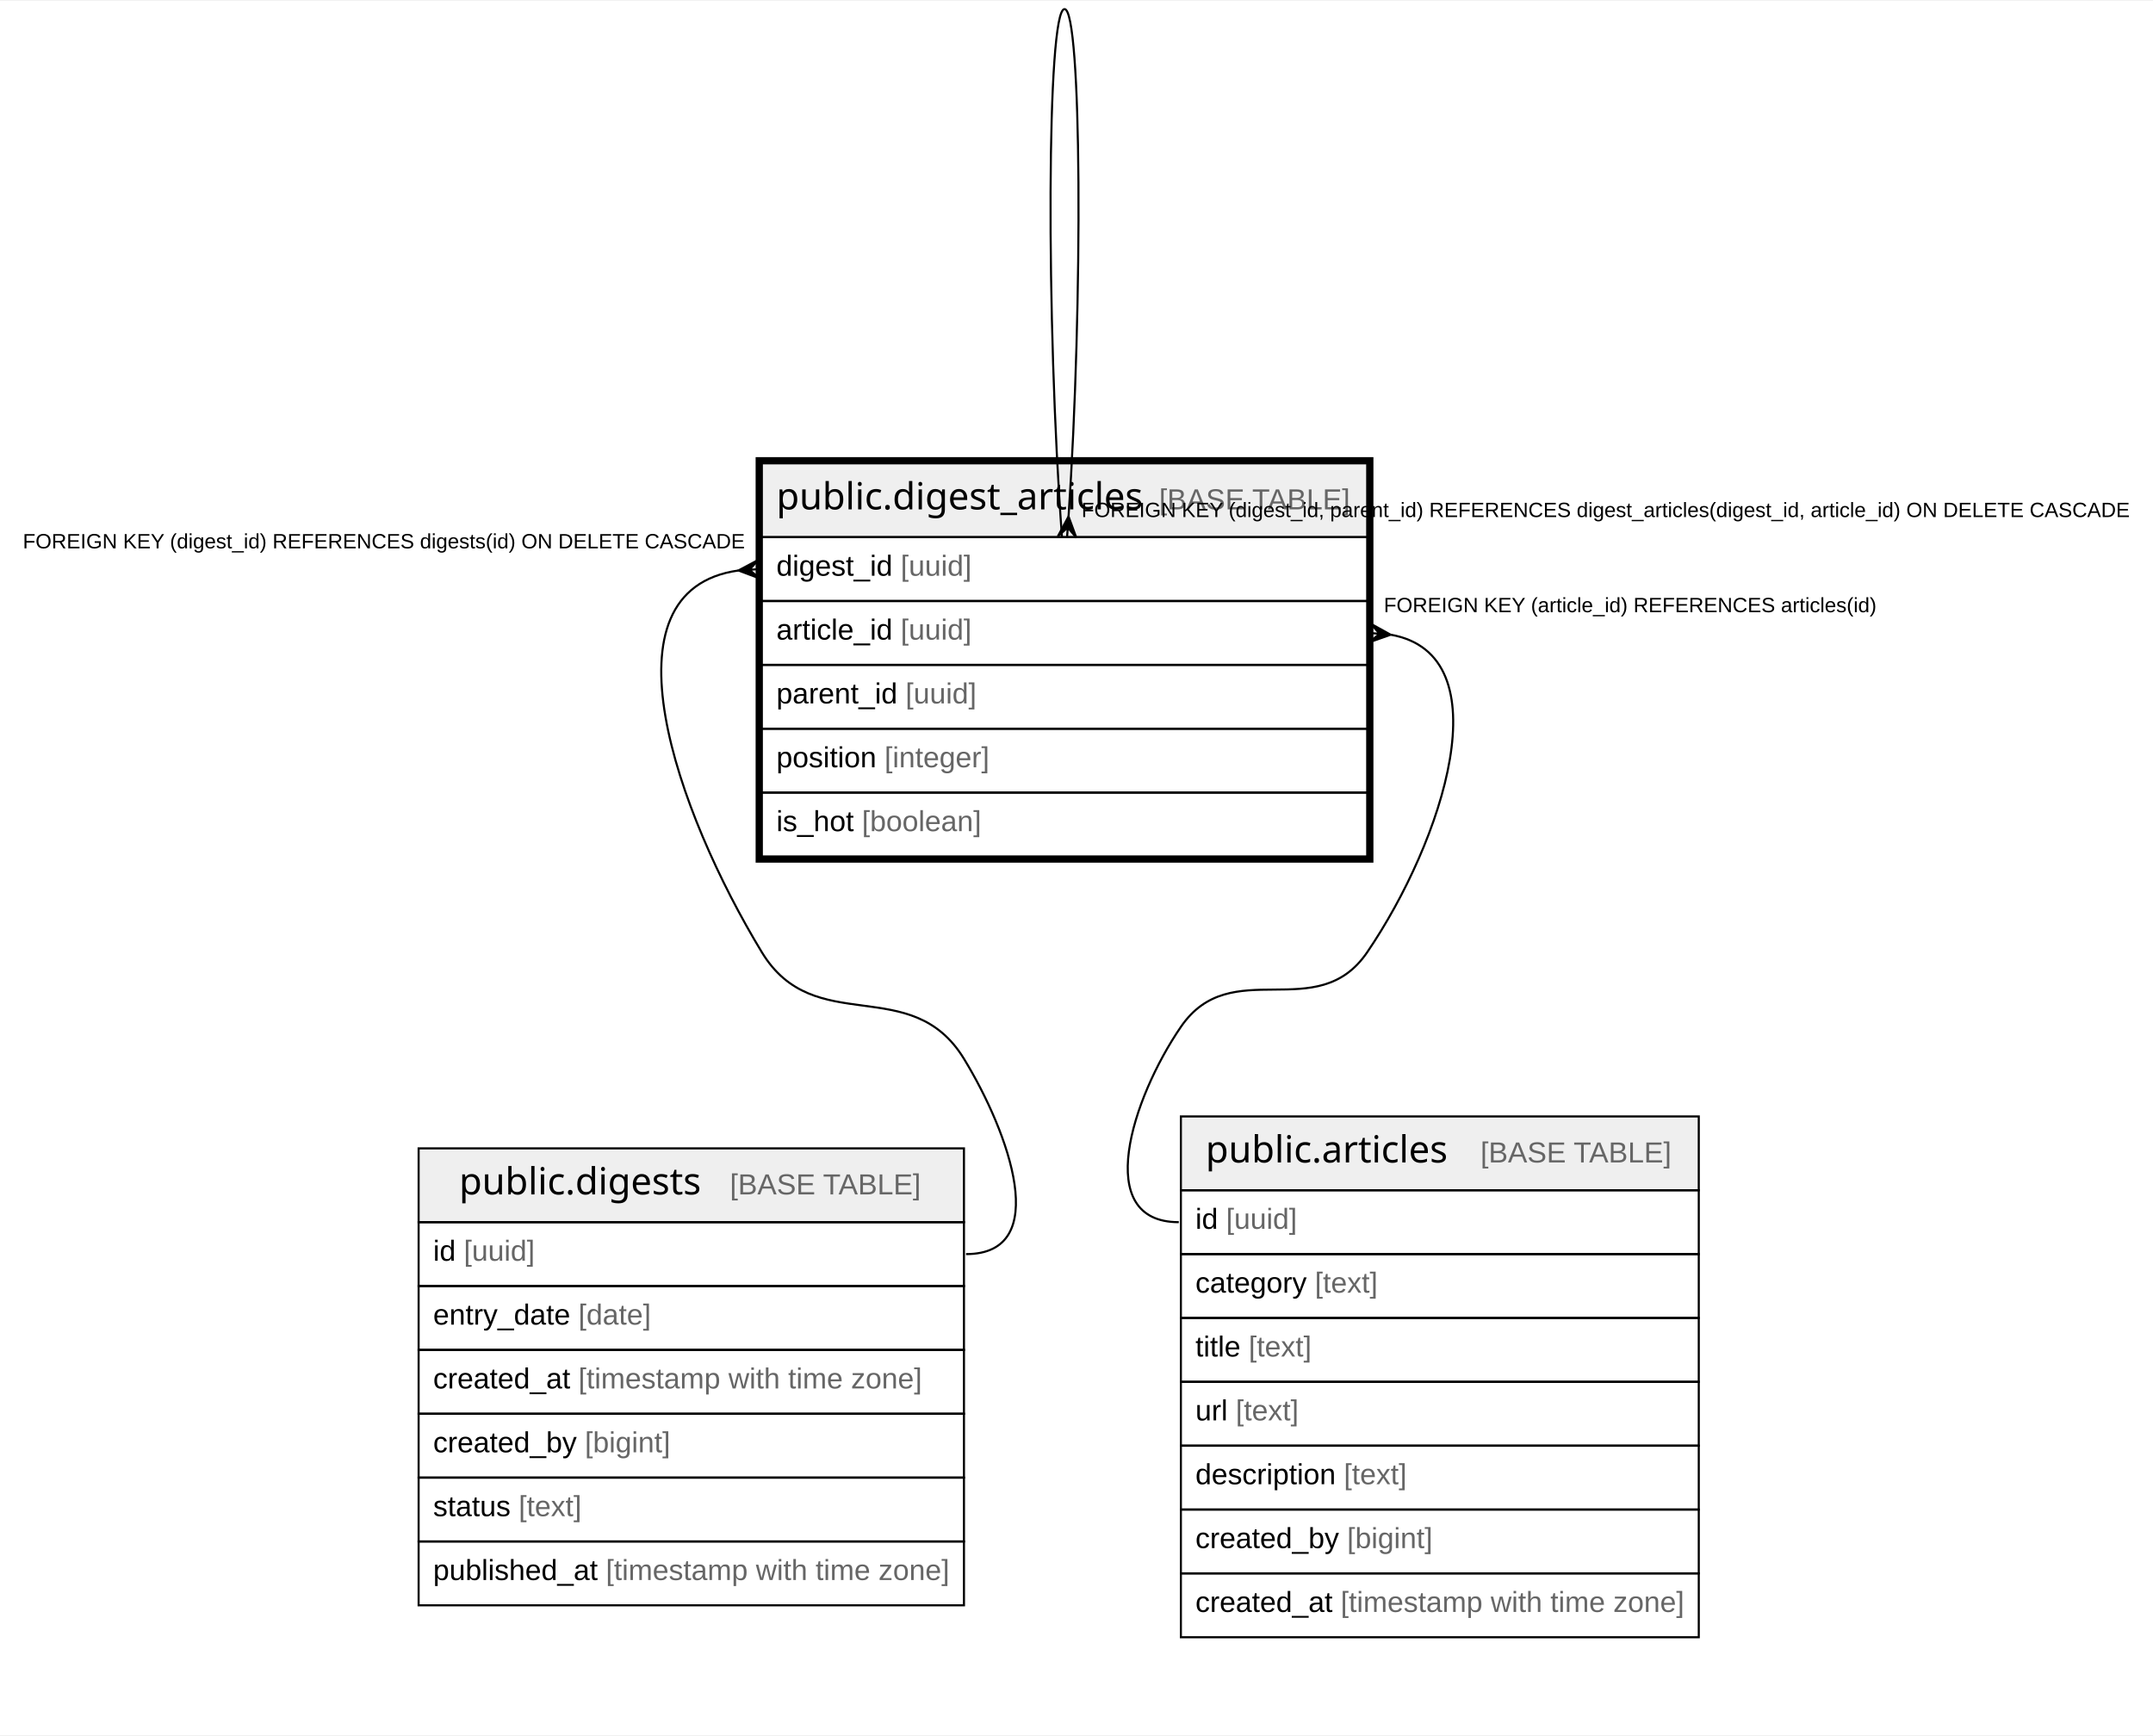
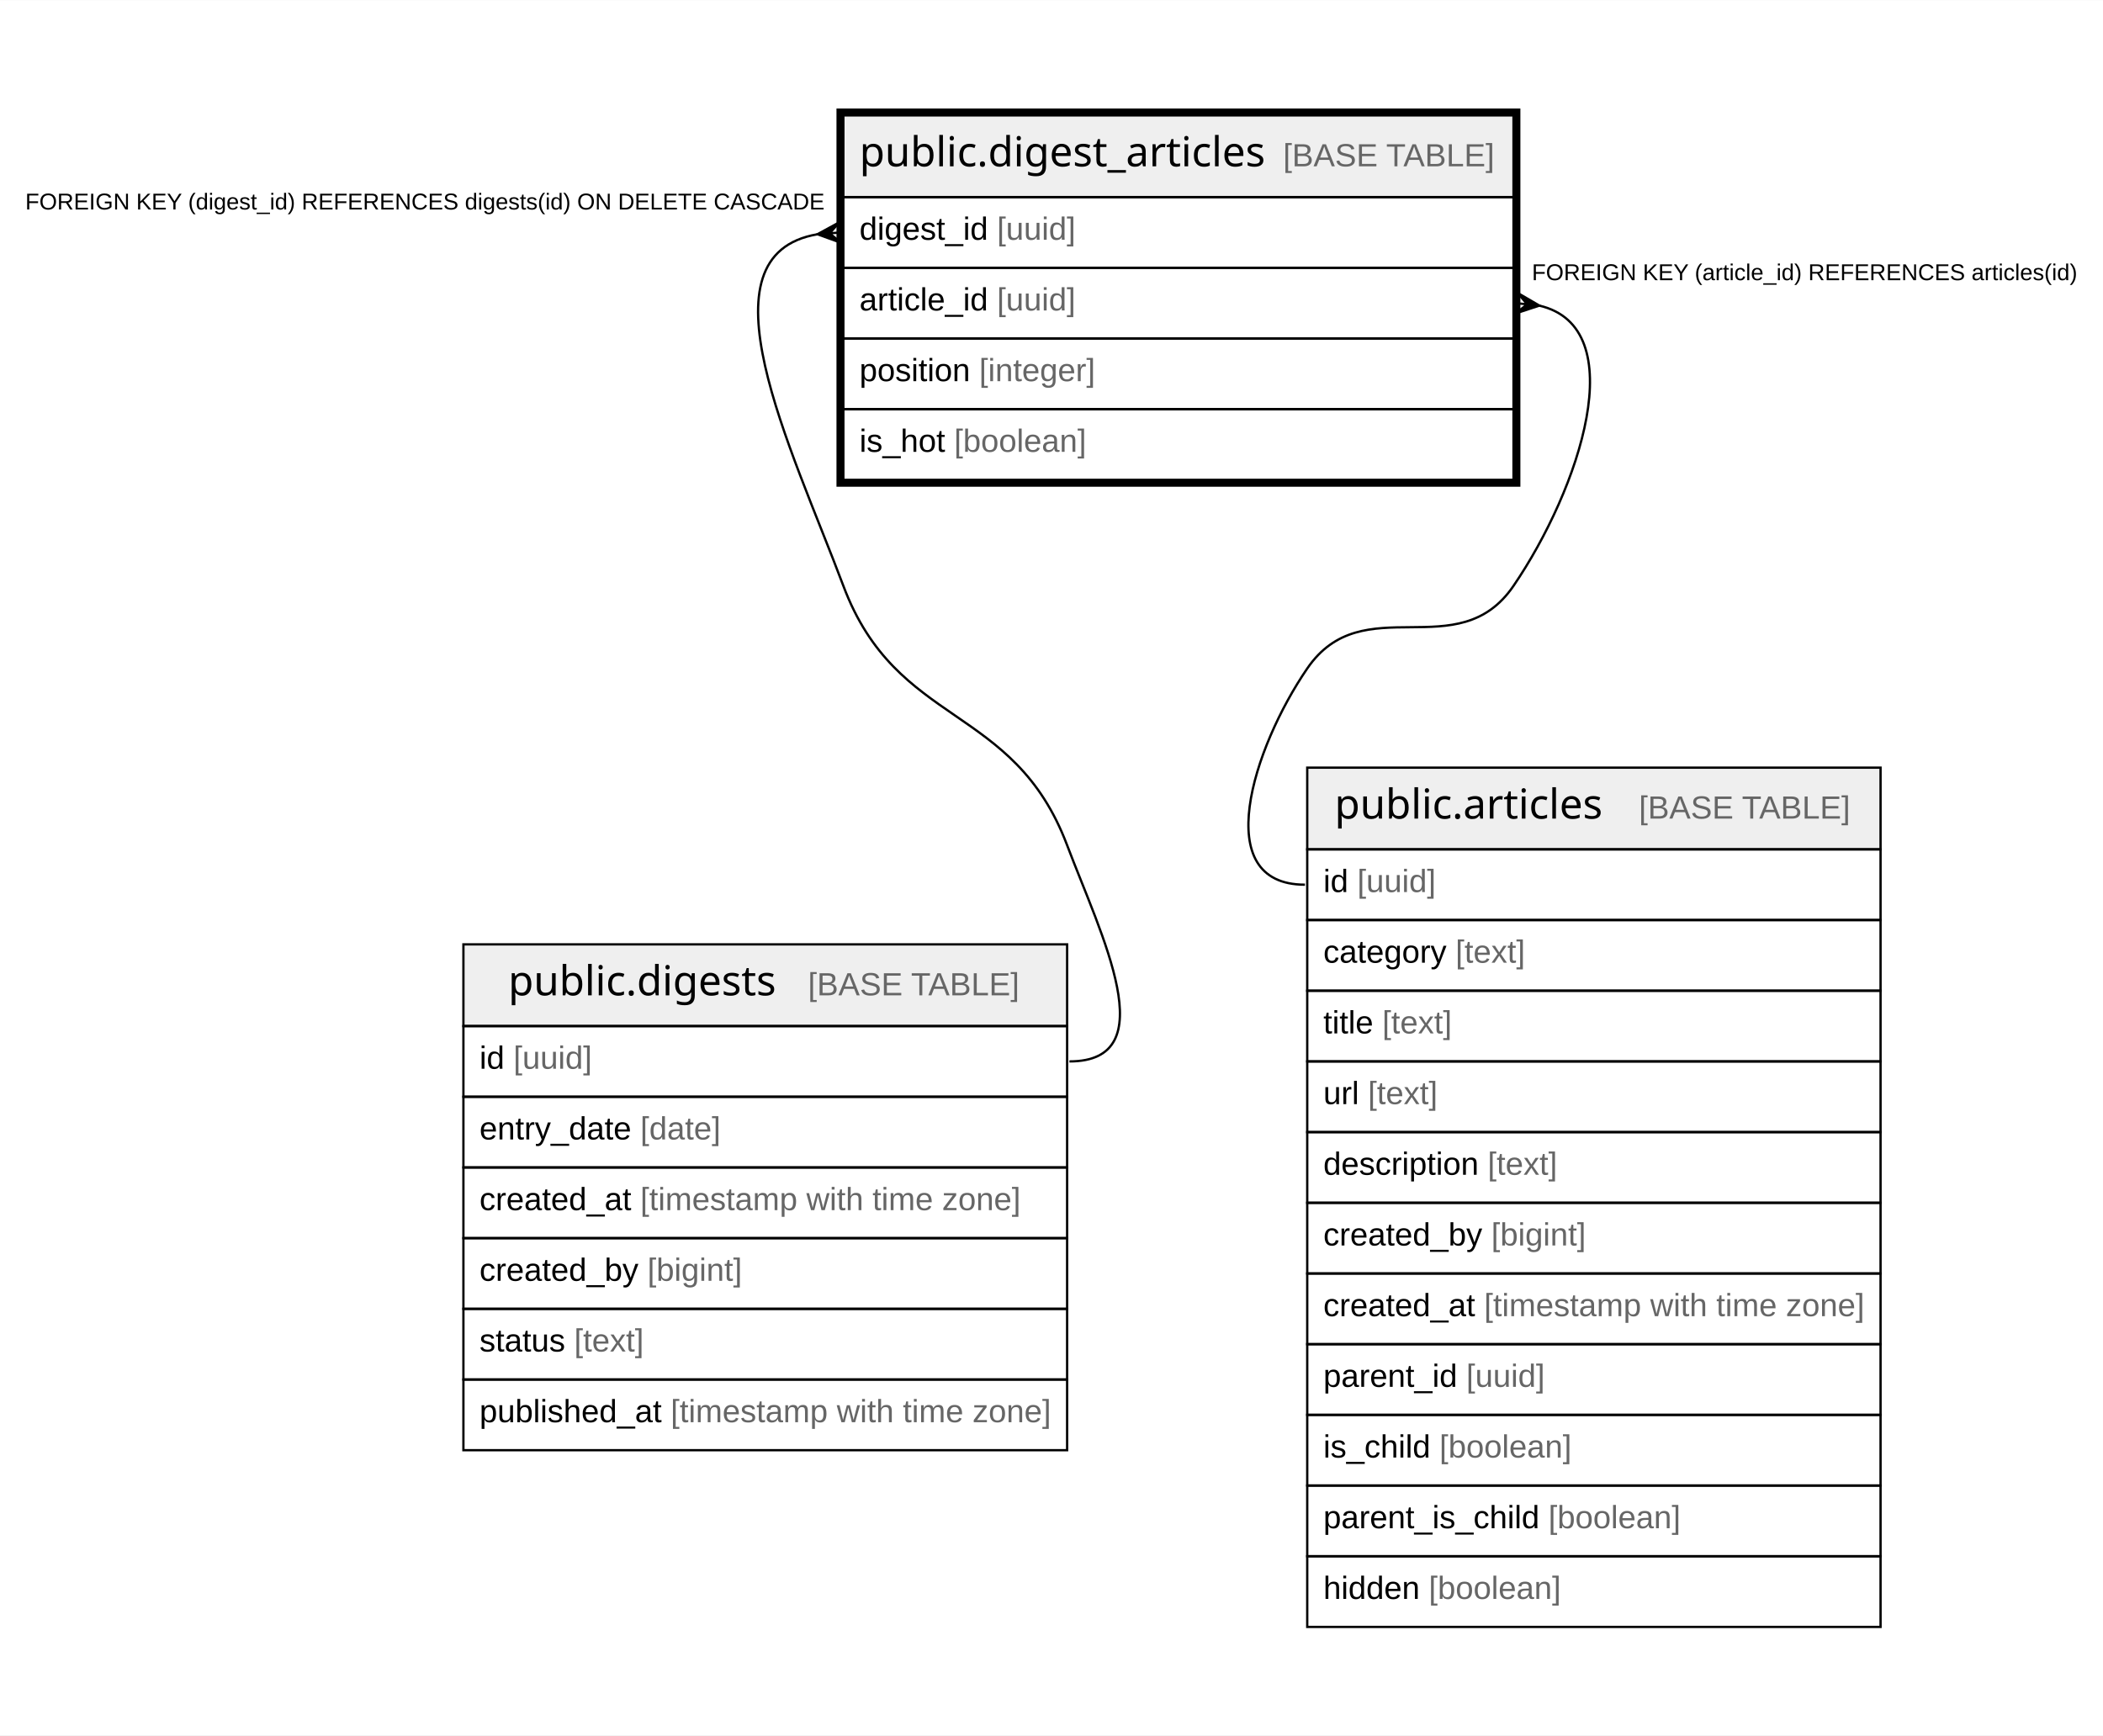
- <svg xmlns="http://www.w3.org/2000/svg" width="1038pt" height="837pt" viewBox="0.00 0.00 1038.34 836.50">
-   <g id="graph0" class="graph" transform="scale(1 1) rotate(0) translate(4 832.5)">
-     <polygon fill="white" stroke="none" points="-4,4 -4,-832.5 1034.34,-832.5 1034.34,4 -4,4" />
+ <svg xmlns="http://www.w3.org/2000/svg" width="916pt" height="756pt" viewBox="0.00 0.00 916.19 756.00">
+   <g id="graph0" class="graph" transform="scale(1 1) rotate(0) translate(4 752)">
+     <polygon fill="white" stroke="none" points="-4,4 -4,-752 912.19,-752 912.19,4 -4,4" />
    <g id="node1" class="node">
-       <polygon fill="#efefef" stroke="none" points="363.42,-573.8 363.42,-609.4 655.37,-609.4 655.37,-573.8 363.42,-573.8" />
-       <polygon fill="none" stroke="black" points="363.42,-573.8 363.42,-609.4 655.37,-609.4 655.37,-573.8 363.42,-573.8" />
-       <text text-anchor="start" x="370.42" y="-587.2" font-family="Arial Bold" font-size="18.00">public.digest_articles</text>
-       <text text-anchor="start" x="523.88" y="-587.2" font-family="Arial" font-size="14.00">    </text>
-       <text text-anchor="start" x="555" y="-587.2" font-family="Arial" font-size="14.00" fill="#666666">[BASE TABLE]</text>
+       <polygon fill="#efefef" stroke="none" points="363.42,-666.2 363.42,-701.8 655.37,-701.8 655.37,-666.2 363.42,-666.2" />
+       <polygon fill="none" stroke="black" points="363.42,-666.2 363.42,-701.8 655.37,-701.8 655.37,-666.2 363.42,-666.2" />
+       <text text-anchor="start" x="370.42" y="-679.6" font-family="Arial Bold" font-size="18.00">public.digest_articles</text>
+       <text text-anchor="start" x="523.88" y="-679.6" font-family="Arial" font-size="14.00">    </text>
+       <text text-anchor="start" x="555" y="-679.6" font-family="Arial" font-size="14.00" fill="#666666">[BASE TABLE]</text>
+       <polygon fill="none" stroke="black" points="363.42,-635.4 363.42,-666.2 655.37,-666.2 655.37,-635.4 363.42,-635.4" />
+       <text text-anchor="start" x="370.42" y="-647.6" font-family="Arial" font-size="14.00">digest_id </text>
+       <text text-anchor="start" x="430.35" y="-647.6" font-family="Arial" font-size="14.00" fill="#666666">[uuid]</text>
+       <polygon fill="none" stroke="black" points="363.42,-604.6 363.42,-635.4 655.37,-635.4 655.37,-604.6 363.42,-604.6" />
+       <text text-anchor="start" x="370.42" y="-616.8" font-family="Arial" font-size="14.00">article_id </text>
+       <text text-anchor="start" x="430.34" y="-616.8" font-family="Arial" font-size="14.00" fill="#666666">[uuid]</text>
+       <polygon fill="none" stroke="black" points="363.42,-573.8 363.42,-604.6 655.37,-604.6 655.37,-573.8 363.42,-573.8" />
+       <text text-anchor="start" x="370.42" y="-586" font-family="Arial" font-size="14.00">position </text>
+       <text text-anchor="start" x="422.57" y="-586" font-family="Arial" font-size="14.00" fill="#666666">[integer]</text>
      <polygon fill="none" stroke="black" points="363.42,-543 363.42,-573.8 655.37,-573.8 655.37,-543 363.42,-543" />
-       <text text-anchor="start" x="370.42" y="-555.2" font-family="Arial" font-size="14.00">digest_id </text>
-       <text text-anchor="start" x="430.35" y="-555.2" font-family="Arial" font-size="14.00" fill="#666666">[uuid]</text>
-       <polygon fill="none" stroke="black" points="363.42,-512.2 363.42,-543 655.37,-543 655.37,-512.2 363.42,-512.2" />
-       <text text-anchor="start" x="370.42" y="-524.4" font-family="Arial" font-size="14.00">article_id </text>
-       <text text-anchor="start" x="430.34" y="-524.4" font-family="Arial" font-size="14.00" fill="#666666">[uuid]</text>
-       <polygon fill="none" stroke="black" points="363.42,-481.4 363.42,-512.2 655.37,-512.2 655.37,-481.4 363.42,-481.4" />
-       <text text-anchor="start" x="370.42" y="-493.6" font-family="Arial" font-size="14.00">parent_id </text>
-       <text text-anchor="start" x="432.69" y="-493.6" font-family="Arial" font-size="14.00" fill="#666666">[uuid]</text>
-       <polygon fill="none" stroke="black" points="363.42,-450.6 363.42,-481.4 655.37,-481.4 655.37,-450.6 363.42,-450.6" />
-       <text text-anchor="start" x="370.42" y="-462.8" font-family="Arial" font-size="14.00">position </text>
-       <text text-anchor="start" x="422.57" y="-462.8" font-family="Arial" font-size="14.00" fill="#666666">[integer]</text>
-       <polygon fill="none" stroke="black" points="363.42,-419.8 363.42,-450.6 655.37,-450.6 655.37,-419.8 363.42,-419.8" />
-       <text text-anchor="start" x="370.42" y="-432" font-family="Arial" font-size="14.00">is_hot </text>
-       <text text-anchor="start" x="411.67" y="-432" font-family="Arial" font-size="14.00" fill="#666666">[boolean]</text>
-       <polygon fill="none" stroke="black" stroke-width="3" points="361.92,-418.3 361.92,-610.9 656.87,-610.9 656.87,-418.3 361.92,-418.3" />
+       <text text-anchor="start" x="370.42" y="-555.2" font-family="Arial" font-size="14.00">is_hot </text>
+       <text text-anchor="start" x="411.67" y="-555.2" font-family="Arial" font-size="14.00" fill="#666666">[boolean]</text>
+       <polygon fill="none" stroke="black" stroke-width="3" points="361.92,-541.5 361.92,-703.3 656.87,-703.3 656.87,-541.5 361.92,-541.5" />
+     </g>
+     <g id="node2" class="node">
+       <polygon fill="#efefef" stroke="none" points="197.89,-305 197.89,-340.6 460.9,-340.6 460.9,-305 197.89,-305" />
+       <polygon fill="none" stroke="black" points="197.89,-305 197.89,-340.6 460.9,-340.6 460.9,-305 197.89,-305" />
+       <text text-anchor="start" x="217.41" y="-318.4" font-family="Arial Bold" font-size="18.00">public.digests</text>
+       <text text-anchor="start" x="316.9" y="-318.4" font-family="Arial" font-size="14.00">    </text>
+       <text text-anchor="start" x="348.01" y="-318.4" font-family="Arial" font-size="14.00" fill="#666666">[BASE TABLE]</text>
+       <polygon fill="none" stroke="black" points="197.89,-274.2 197.89,-305 460.9,-305 460.9,-274.2 197.89,-274.2" />
+       <text text-anchor="start" x="204.89" y="-286.4" font-family="Arial" font-size="14.00">id </text>
+       <text text-anchor="start" x="219.68" y="-286.4" font-family="Arial" font-size="14.00" fill="#666666">[uuid]</text>
+       <polygon fill="none" stroke="black" points="197.89,-243.4 197.89,-274.2 460.9,-274.2 460.9,-243.4 197.89,-243.4" />
+       <text text-anchor="start" x="204.89" y="-255.6" font-family="Arial" font-size="14.00">entry_date </text>
+       <text text-anchor="start" x="274.94" y="-255.6" font-family="Arial" font-size="14.00" fill="#666666">[date]</text>
+       <polygon fill="none" stroke="black" points="197.89,-212.6 197.89,-243.4 460.9,-243.4 460.9,-212.6 197.89,-212.6" />
+       <text text-anchor="start" x="204.89" y="-224.8" font-family="Arial" font-size="14.00">created_at </text>
+       <text text-anchor="start" x="274.94" y="-224.8" font-family="Arial" font-size="14.00" fill="#666666">[timestamp with time zone]</text>
+       <polygon fill="none" stroke="black" points="197.89,-181.8 197.89,-212.6 460.9,-212.6 460.9,-181.8 197.89,-181.8" />
+       <text text-anchor="start" x="204.89" y="-194" font-family="Arial" font-size="14.00">created_by </text>
+       <text text-anchor="start" x="278.05" y="-194" font-family="Arial" font-size="14.00" fill="#666666">[bigint]</text>
+       <polygon fill="none" stroke="black" points="197.89,-151 197.89,-181.8 460.9,-181.8 460.9,-151 197.89,-151" />
+       <text text-anchor="start" x="204.89" y="-163.2" font-family="Arial" font-size="14.00">status </text>
+       <text text-anchor="start" x="246.13" y="-163.2" font-family="Arial" font-size="14.00" fill="#666666">[text]</text>
+       <polygon fill="none" stroke="black" points="197.89,-120.2 197.89,-151 460.9,-151 460.9,-120.2 197.89,-120.2" />
+       <text text-anchor="start" x="204.89" y="-132.4" font-family="Arial" font-size="14.00">published_at </text>
+       <text text-anchor="start" x="288.18" y="-132.4" font-family="Arial" font-size="14.00" fill="#666666">[timestamp with time zone]</text>
+     </g>
+     <g id="edge1" class="edge">
+       <path fill="none" stroke="black" d="M352.19,-650.01C298.88,-641.04 340.68,-557.37 363.42,-496.8 386.73,-434.7 437.46,-445.85 460.9,-383.8 475.7,-344.63 503.77,-289.6 461.9,-289.6" />
+       <polygon fill="black" stroke="black" points="352.12,-650.01 361.74,-655.26 357.44,-650.42 361.76,-650.75 361.76,-650.75 361.76,-650.75 357.44,-650.42 362.43,-646.29 352.12,-650.01" />
+       <text text-anchor="start" x="7" y="-660.8" font-family="Arial" font-size="10.00">FOREIGN KEY (digest_id) REFERENCES digests(id) ON DELETE CASCADE</text>
+     </g>
+     <g id="node3" class="node">
+       <polygon fill="#efefef" stroke="none" points="565.51,-382 565.51,-417.6 815.28,-417.6 815.28,-382 565.51,-382" />
+       <polygon fill="none" stroke="black" points="565.51,-382 565.51,-417.6 815.28,-417.6 815.28,-382 565.51,-382" />
+       <text text-anchor="start" x="577.42" y="-395.4" font-family="Arial Bold" font-size="18.00">public.articles</text>
+       <text text-anchor="start" x="678.88" y="-395.4" font-family="Arial" font-size="14.00">    </text>
+       <text text-anchor="start" x="710" y="-395.4" font-family="Arial" font-size="14.00" fill="#666666">[BASE TABLE]</text>
+       <polygon fill="none" stroke="black" points="565.51,-351.2 565.51,-382 815.28,-382 815.28,-351.2 565.51,-351.2" />
+       <text text-anchor="start" x="572.51" y="-363.4" font-family="Arial" font-size="14.00">id </text>
+       <text text-anchor="start" x="587.3" y="-363.4" font-family="Arial" font-size="14.00" fill="#666666">[uuid]</text>
+       <polygon fill="none" stroke="black" points="565.51,-320.4 565.51,-351.2 815.28,-351.2 815.28,-320.4 565.51,-320.4" />
+       <text text-anchor="start" x="572.51" y="-332.6" font-family="Arial" font-size="14.00">category </text>
+       <text text-anchor="start" x="630.1" y="-332.6" font-family="Arial" font-size="14.00" fill="#666666">[text]</text>
+       <polygon fill="none" stroke="black" points="565.51,-289.6 565.51,-320.4 815.28,-320.4 815.28,-289.6 565.51,-289.6" />
+       <text text-anchor="start" x="572.51" y="-301.8" font-family="Arial" font-size="14.00">title </text>
+       <text text-anchor="start" x="598.19" y="-301.8" font-family="Arial" font-size="14.00" fill="#666666">[text]</text>
+       <polygon fill="none" stroke="black" points="565.51,-258.8 565.51,-289.6 815.28,-289.6 815.28,-258.8 565.51,-258.8" />
+       <text text-anchor="start" x="572.51" y="-271" font-family="Arial" font-size="14.00">url </text>
+       <text text-anchor="start" x="591.96" y="-271" font-family="Arial" font-size="14.00" fill="#666666">[text]</text>
+       <polygon fill="none" stroke="black" points="565.51,-228 565.51,-258.8 815.28,-258.8 815.28,-228 565.51,-228" />
+       <text text-anchor="start" x="572.51" y="-240.2" font-family="Arial" font-size="14.00">description </text>
+       <text text-anchor="start" x="644.1" y="-240.2" font-family="Arial" font-size="14.00" fill="#666666">[text]</text>
+       <polygon fill="none" stroke="black" points="565.51,-197.2 565.51,-228 815.28,-228 815.28,-197.2 565.51,-197.2" />
+       <text text-anchor="start" x="572.51" y="-209.4" font-family="Arial" font-size="14.00">created_by </text>
+       <text text-anchor="start" x="645.67" y="-209.4" font-family="Arial" font-size="14.00" fill="#666666">[bigint]</text>
+       <polygon fill="none" stroke="black" points="565.51,-166.4 565.51,-197.2 815.28,-197.2 815.28,-166.4 565.51,-166.4" />
+       <text text-anchor="start" x="572.51" y="-178.6" font-family="Arial" font-size="14.00">created_at </text>
+       <text text-anchor="start" x="642.56" y="-178.6" font-family="Arial" font-size="14.00" fill="#666666">[timestamp with time zone]</text>
+       <polygon fill="none" stroke="black" points="565.51,-135.6 565.51,-166.4 815.28,-166.4 815.28,-135.6 565.51,-135.6" />
+       <text text-anchor="start" x="572.51" y="-147.8" font-family="Arial" font-size="14.00">parent_id </text>
+       <text text-anchor="start" x="634.78" y="-147.8" font-family="Arial" font-size="14.00" fill="#666666">[uuid]</text>
+       <polygon fill="none" stroke="black" points="565.51,-104.8 565.51,-135.6 815.28,-135.6 815.28,-104.8 565.51,-104.8" />
+       <text text-anchor="start" x="572.51" y="-117" font-family="Arial" font-size="14.00">is_child </text>
+       <text text-anchor="start" x="623.09" y="-117" font-family="Arial" font-size="14.00" fill="#666666">[boolean]</text>
+       <polygon fill="none" stroke="black" points="565.51,-74 565.51,-104.8 815.28,-104.8 815.28,-74 565.51,-74" />
+       <text text-anchor="start" x="572.51" y="-86.2" font-family="Arial" font-size="14.00">parent_is_child </text>
+       <text text-anchor="start" x="670.57" y="-86.2" font-family="Arial" font-size="14.00" fill="#666666">[boolean]</text>
+       <polygon fill="none" stroke="black" points="565.51,-43.2 565.51,-74 815.28,-74 815.28,-43.2 565.51,-43.2" />
+       <text text-anchor="start" x="572.51" y="-55.4" font-family="Arial" font-size="14.00">hidden </text>
+       <text text-anchor="start" x="618.44" y="-55.4" font-family="Arial" font-size="14.00" fill="#666666">[boolean]</text>
    </g>
    <g id="edge2" class="edge">
-       <path fill="none" stroke="black" d="M511.33,-583.75C518.34,-687.71 517.7,-828.5 509.4,-828.5 500.82,-828.5 500.42,-678.18 508.19,-573.49" />
-       <polygon fill="black" stroke="black" points="511.33,-583.8 515.11,-573.51 510.96,-578.48 510.65,-574.16 510.65,-574.16 510.65,-574.16 510.96,-578.48 506.14,-574.14 511.33,-583.8" />
-       <text text-anchor="start" x="517.6" y="-583.49" font-family="Arial" font-size="10.00">FOREIGN KEY (digest_id, parent_id) REFERENCES digest_articles(digest_id, article_id) ON DELETE CASCADE</text>
-     </g>
-     <g id="node2" class="node">
-       <polygon fill="#efefef" stroke="none" points="197.89,-243.4 197.89,-279 460.9,-279 460.9,-243.4 197.89,-243.4" />
-       <polygon fill="none" stroke="black" points="197.89,-243.4 197.89,-279 460.9,-279 460.9,-243.4 197.89,-243.4" />
-       <text text-anchor="start" x="217.41" y="-256.8" font-family="Arial Bold" font-size="18.00">public.digests</text>
-       <text text-anchor="start" x="316.9" y="-256.8" font-family="Arial" font-size="14.00">    </text>
-       <text text-anchor="start" x="348.01" y="-256.8" font-family="Arial" font-size="14.00" fill="#666666">[BASE TABLE]</text>
-       <polygon fill="none" stroke="black" points="197.89,-212.6 197.89,-243.4 460.9,-243.4 460.9,-212.6 197.89,-212.6" />
-       <text text-anchor="start" x="204.89" y="-224.8" font-family="Arial" font-size="14.00">id </text>
-       <text text-anchor="start" x="219.68" y="-224.8" font-family="Arial" font-size="14.00" fill="#666666">[uuid]</text>
-       <polygon fill="none" stroke="black" points="197.89,-181.8 197.89,-212.6 460.9,-212.6 460.9,-181.8 197.89,-181.8" />
-       <text text-anchor="start" x="204.89" y="-194" font-family="Arial" font-size="14.00">entry_date </text>
-       <text text-anchor="start" x="274.94" y="-194" font-family="Arial" font-size="14.00" fill="#666666">[date]</text>
-       <polygon fill="none" stroke="black" points="197.89,-151 197.89,-181.8 460.9,-181.8 460.9,-151 197.89,-151" />
-       <text text-anchor="start" x="204.89" y="-163.2" font-family="Arial" font-size="14.00">created_at </text>
-       <text text-anchor="start" x="274.94" y="-163.2" font-family="Arial" font-size="14.00" fill="#666666">[timestamp with time zone]</text>
-       <polygon fill="none" stroke="black" points="197.89,-120.2 197.89,-151 460.9,-151 460.9,-120.2 197.89,-120.2" />
-       <text text-anchor="start" x="204.89" y="-132.4" font-family="Arial" font-size="14.00">created_by </text>
-       <text text-anchor="start" x="278.05" y="-132.4" font-family="Arial" font-size="14.00" fill="#666666">[bigint]</text>
-       <polygon fill="none" stroke="black" points="197.89,-89.4 197.89,-120.2 460.9,-120.2 460.9,-89.4 197.89,-89.4" />
-       <text text-anchor="start" x="204.89" y="-101.6" font-family="Arial" font-size="14.00">status </text>
-       <text text-anchor="start" x="246.13" y="-101.6" font-family="Arial" font-size="14.00" fill="#666666">[text]</text>
-       <polygon fill="none" stroke="black" points="197.89,-58.6 197.89,-89.4 460.9,-89.4 460.9,-58.6 197.89,-58.6" />
-       <text text-anchor="start" x="204.89" y="-70.8" font-family="Arial" font-size="14.00">published_at </text>
-       <text text-anchor="start" x="288.18" y="-70.8" font-family="Arial" font-size="14.00" fill="#666666">[timestamp with time zone]</text>
-     </g>
-     <g id="edge1" class="edge">
-       <path fill="none" stroke="black" d="M352.09,-557.72C283.93,-548.19 322.72,-440.66 363.42,-373.6 388.83,-331.73 435.38,-364 460.9,-322.2 482.72,-286.46 503.77,-228 461.9,-228" />
-       <polygon fill="black" stroke="black" points="352.11,-557.72 361.79,-562.87 357.43,-558.07 361.76,-558.36 361.76,-558.36 361.76,-558.36 357.43,-558.07 362.38,-553.89 352.11,-557.72" />
-       <text text-anchor="start" x="7" y="-568.4" font-family="Arial" font-size="10.00">FOREIGN KEY (digest_id) REFERENCES digests(id) ON DELETE CASCADE</text>
-     </g>
-     <g id="node3" class="node">
-       <polygon fill="#efefef" stroke="none" points="565.51,-258.8 565.51,-294.4 815.28,-294.4 815.28,-258.8 565.51,-258.8" />
-       <polygon fill="none" stroke="black" points="565.51,-258.8 565.51,-294.4 815.28,-294.4 815.28,-258.8 565.51,-258.8" />
-       <text text-anchor="start" x="577.42" y="-272.2" font-family="Arial Bold" font-size="18.00">public.articles</text>
-       <text text-anchor="start" x="678.88" y="-272.2" font-family="Arial" font-size="14.00">    </text>
-       <text text-anchor="start" x="710" y="-272.2" font-family="Arial" font-size="14.00" fill="#666666">[BASE TABLE]</text>
-       <polygon fill="none" stroke="black" points="565.51,-228 565.51,-258.8 815.28,-258.8 815.28,-228 565.51,-228" />
-       <text text-anchor="start" x="572.51" y="-240.2" font-family="Arial" font-size="14.00">id </text>
-       <text text-anchor="start" x="587.3" y="-240.2" font-family="Arial" font-size="14.00" fill="#666666">[uuid]</text>
-       <polygon fill="none" stroke="black" points="565.51,-197.2 565.51,-228 815.28,-228 815.28,-197.2 565.51,-197.2" />
-       <text text-anchor="start" x="572.51" y="-209.4" font-family="Arial" font-size="14.00">category </text>
-       <text text-anchor="start" x="630.1" y="-209.4" font-family="Arial" font-size="14.00" fill="#666666">[text]</text>
-       <polygon fill="none" stroke="black" points="565.51,-166.4 565.51,-197.2 815.28,-197.2 815.28,-166.4 565.51,-166.4" />
-       <text text-anchor="start" x="572.51" y="-178.6" font-family="Arial" font-size="14.00">title </text>
-       <text text-anchor="start" x="598.19" y="-178.6" font-family="Arial" font-size="14.00" fill="#666666">[text]</text>
-       <polygon fill="none" stroke="black" points="565.51,-135.6 565.51,-166.4 815.28,-166.4 815.28,-135.6 565.51,-135.6" />
-       <text text-anchor="start" x="572.51" y="-147.8" font-family="Arial" font-size="14.00">url </text>
-       <text text-anchor="start" x="591.96" y="-147.8" font-family="Arial" font-size="14.00" fill="#666666">[text]</text>
-       <polygon fill="none" stroke="black" points="565.51,-104.8 565.51,-135.6 815.28,-135.6 815.28,-104.8 565.51,-104.8" />
-       <text text-anchor="start" x="572.51" y="-117" font-family="Arial" font-size="14.00">description </text>
-       <text text-anchor="start" x="644.1" y="-117" font-family="Arial" font-size="14.00" fill="#666666">[text]</text>
-       <polygon fill="none" stroke="black" points="565.51,-74 565.51,-104.8 815.28,-104.8 815.28,-74 565.51,-74" />
-       <text text-anchor="start" x="572.51" y="-86.2" font-family="Arial" font-size="14.00">created_by </text>
-       <text text-anchor="start" x="645.67" y="-86.2" font-family="Arial" font-size="14.00" fill="#666666">[bigint]</text>
-       <polygon fill="none" stroke="black" points="565.51,-43.2 565.51,-74 815.28,-74 815.28,-43.2 565.51,-43.2" />
-       <text text-anchor="start" x="572.51" y="-55.4" font-family="Arial" font-size="14.00">created_at </text>
-       <text text-anchor="start" x="642.56" y="-55.4" font-family="Arial" font-size="14.00" fill="#666666">[timestamp with time zone]</text>
-     </g>
-     <g id="edge3" class="edge">
-       <path fill="none" stroke="black" d="M666.72,-526.75C721.41,-517.07 691.8,-427.07 655.37,-373.6 631.14,-338.05 589.81,-373.1 565.51,-337.6 541.86,-303.05 522.64,-243.4 564.51,-243.4" />
-       <polygon fill="black" stroke="black" points="666.67,-526.75 656.33,-523.09 661.35,-527.19 657.04,-527.55 657.04,-527.55 657.04,-527.55 661.35,-527.19 657.07,-532.06 666.67,-526.75" />
-       <text text-anchor="start" x="663.37" y="-537.6" font-family="Arial" font-size="10.00">FOREIGN KEY (article_id) REFERENCES articles(id)</text>
+       <path fill="none" stroke="black" d="M666.51,-618.94C707.7,-609.49 684.13,-538.93 655.37,-496.8 631.11,-461.27 589.81,-496.3 565.51,-460.8 541.86,-426.25 522.64,-366.6 564.51,-366.6" />
+       <polygon fill="black" stroke="black" points="666.65,-618.93 656.23,-615.49 661.34,-619.48 657.03,-619.93 657.03,-619.93 657.03,-619.93 661.34,-619.48 657.17,-624.44 666.65,-618.93" />
+       <text text-anchor="start" x="663.37" y="-630" font-family="Arial" font-size="10.00">FOREIGN KEY (article_id) REFERENCES articles(id)</text>
    </g>
  </g>
</svg>
